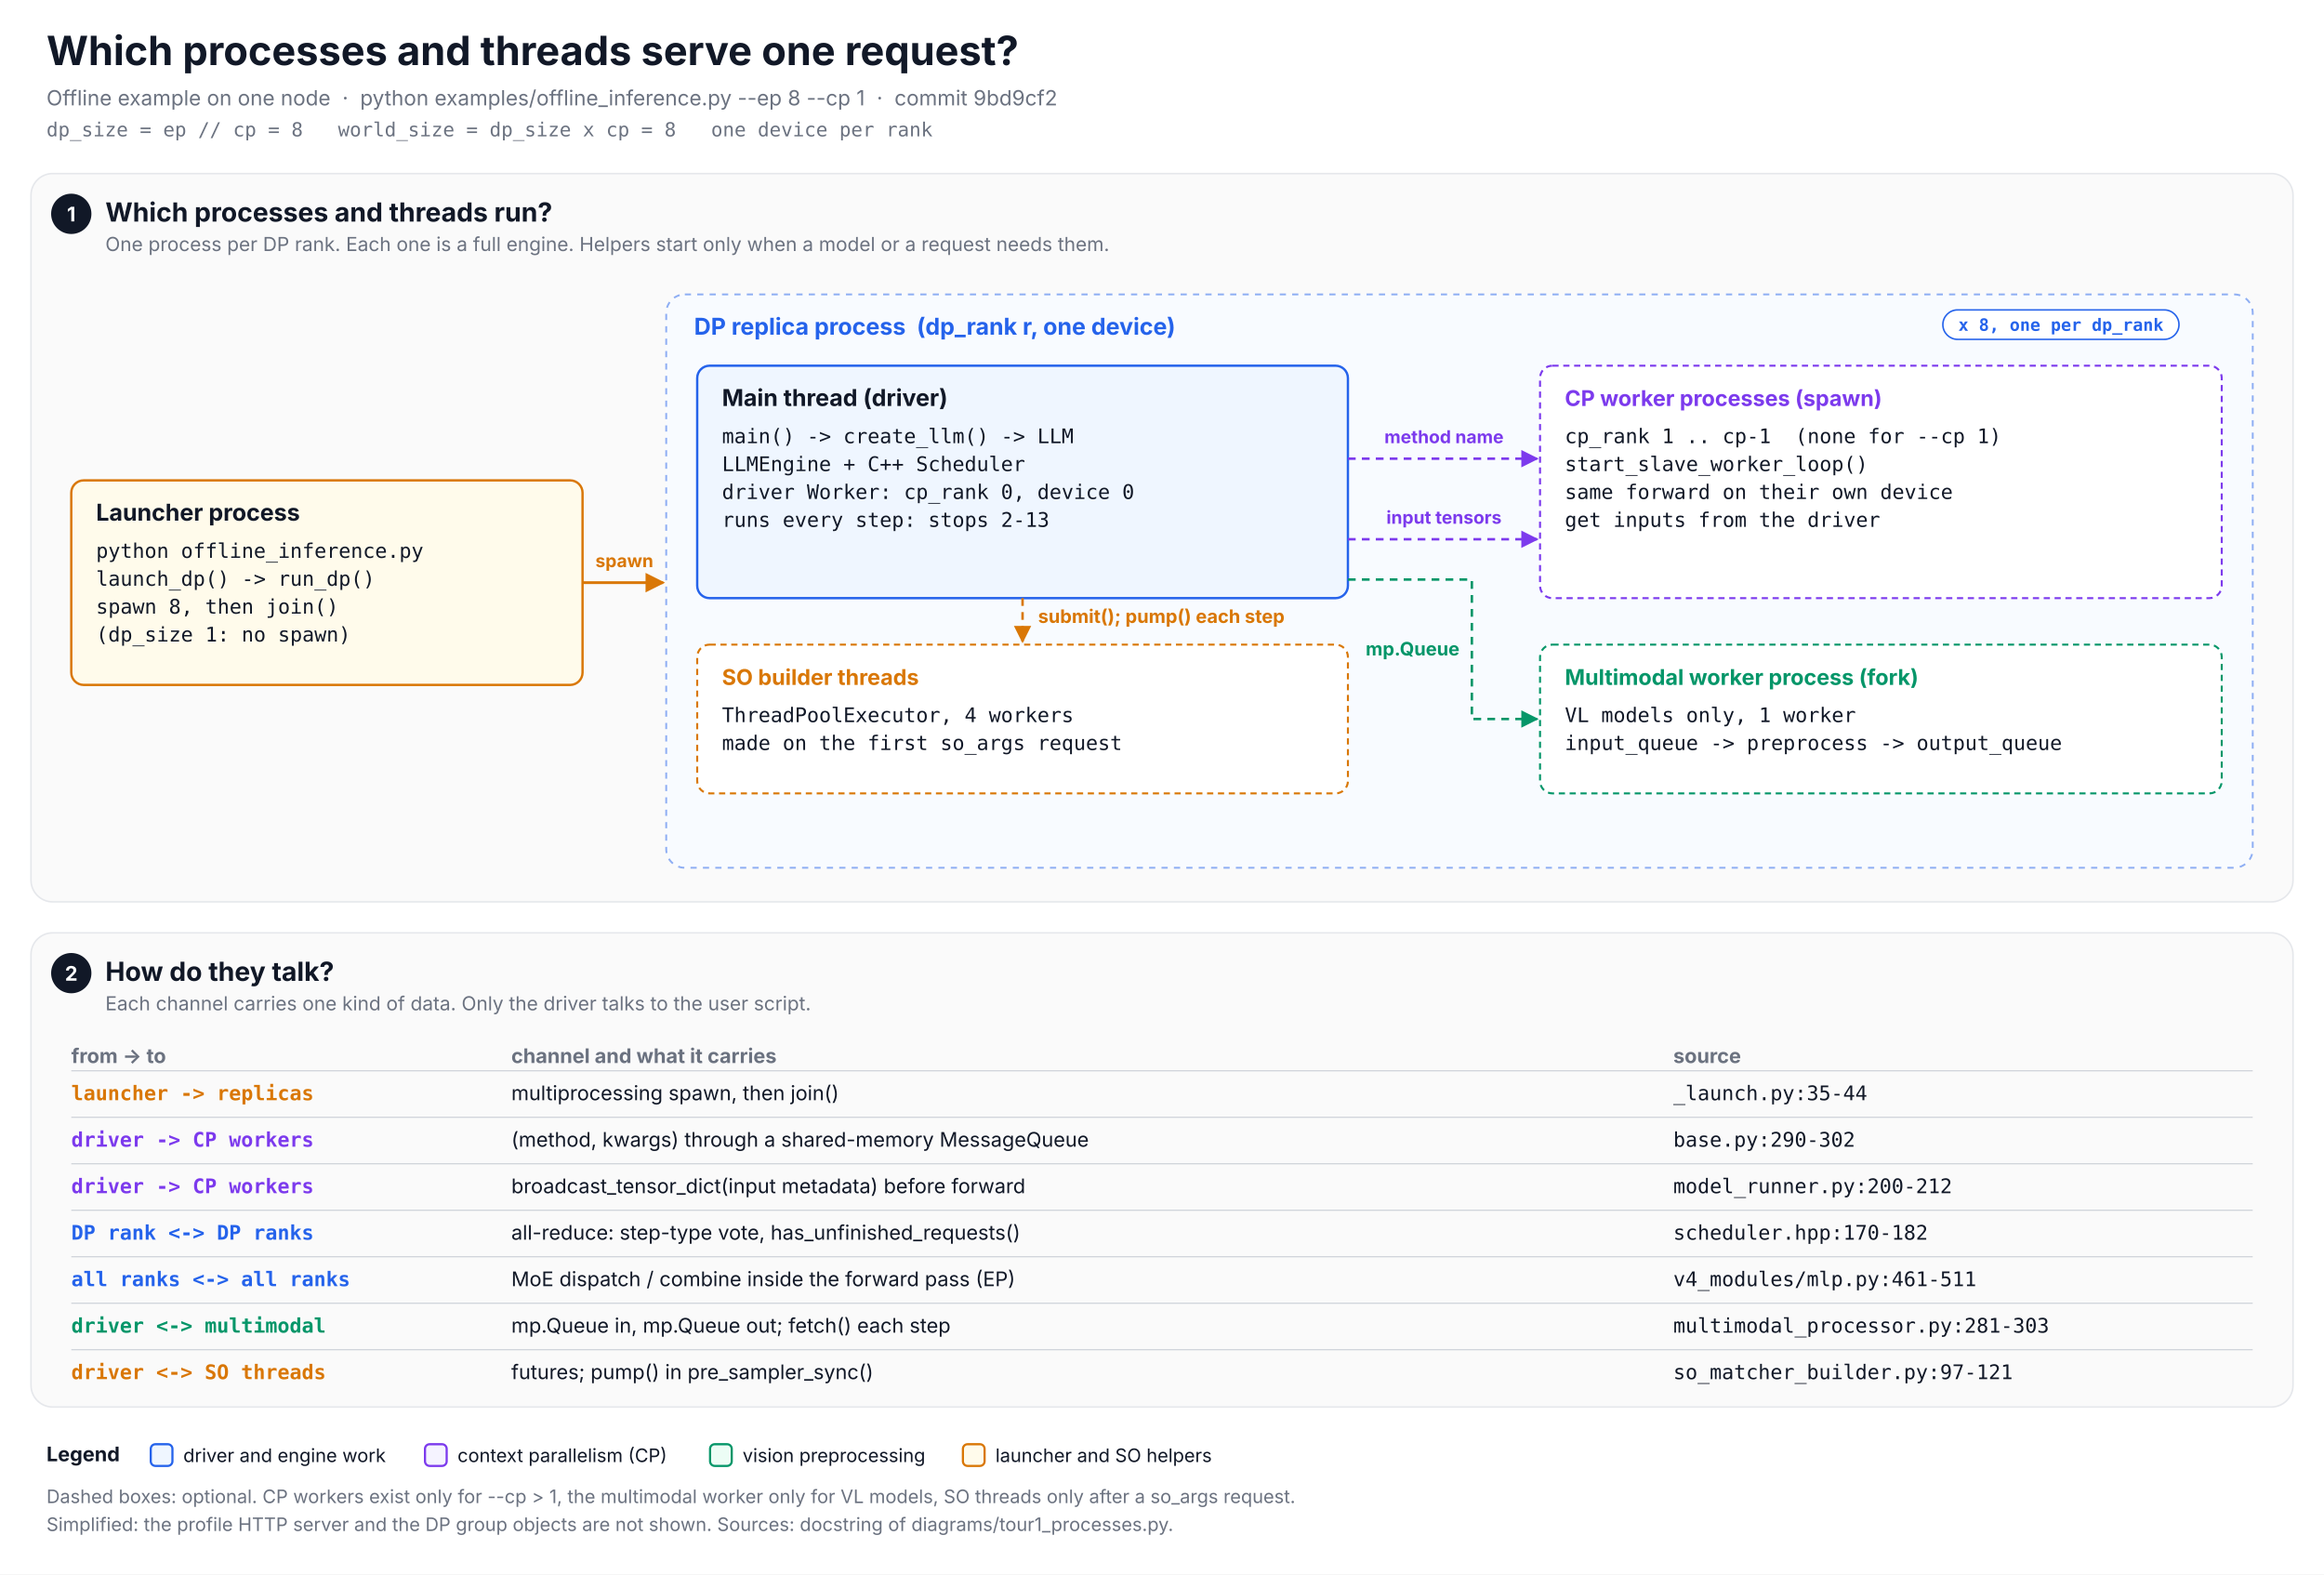
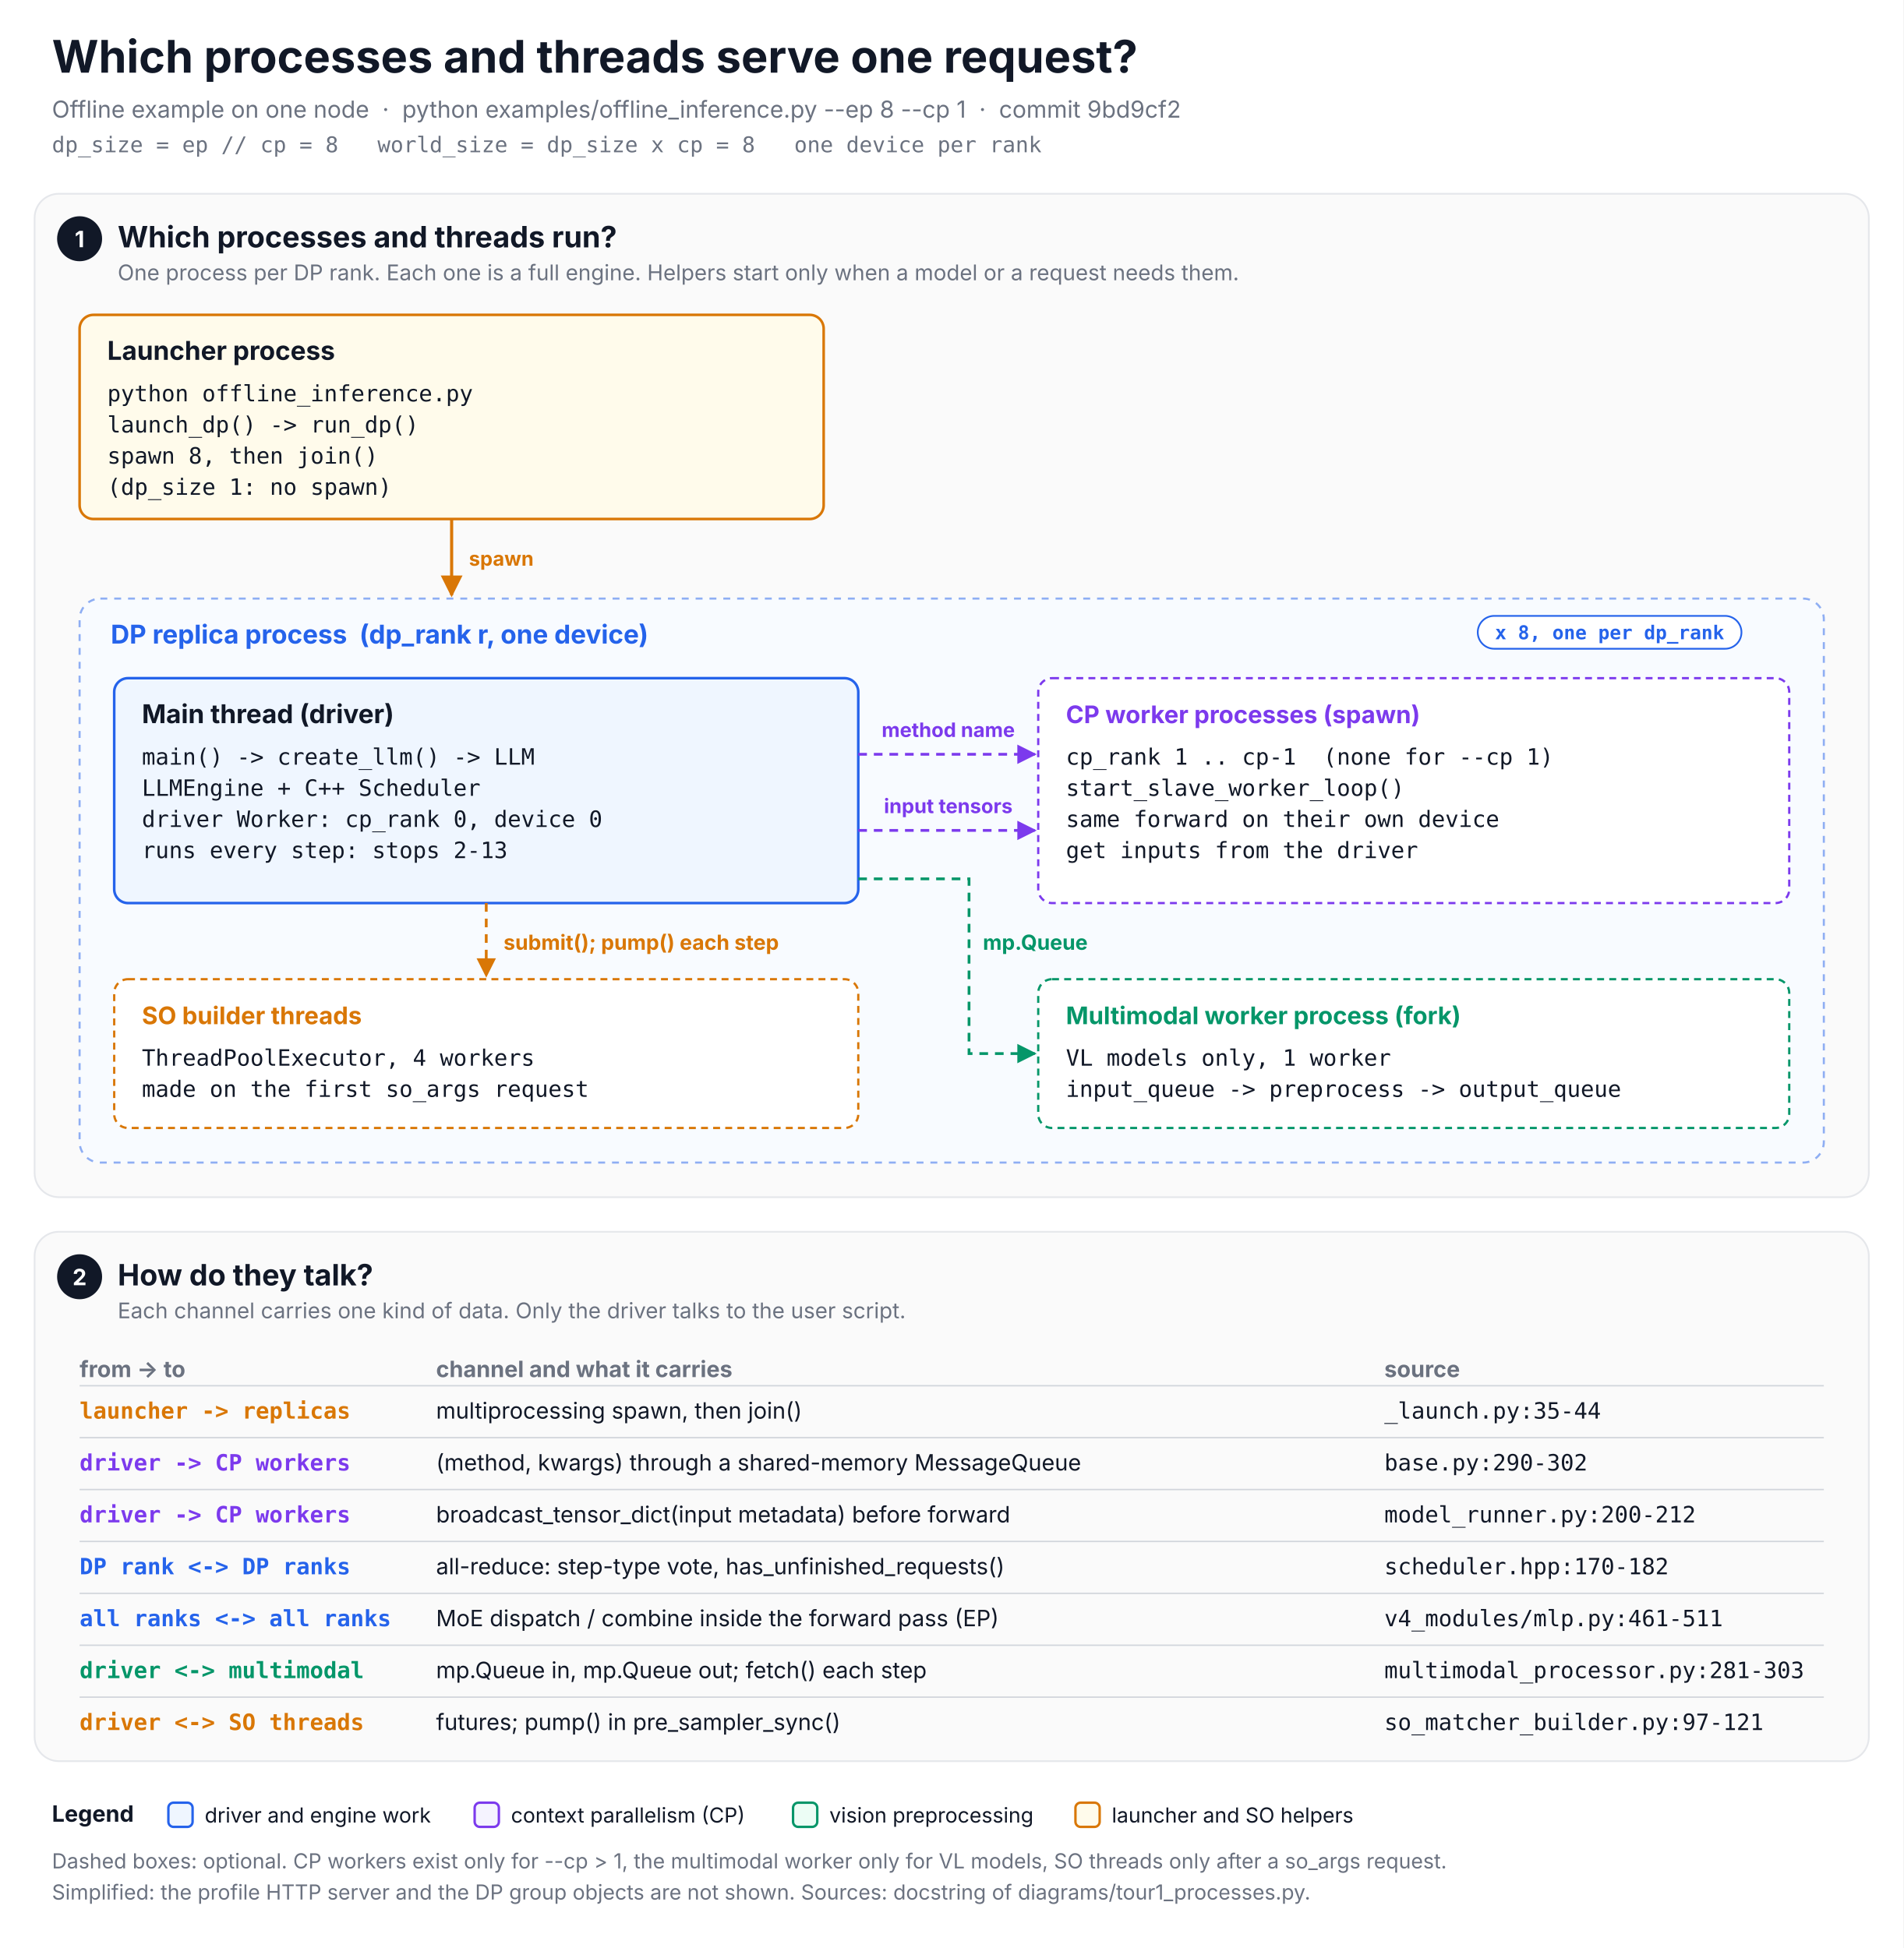
- <svg xmlns="http://www.w3.org/2000/svg" width="1500" height="1016" viewBox="0 0 1500 1016">
+ <svg xmlns="http://www.w3.org/2000/svg" width="1100" height="1126" viewBox="0 0 1100 1126">
  <defs>
    <marker id="m0" viewBox="0 0 10 10" refX="9" refY="5" markerWidth="7" markerHeight="7" orient="auto-start-reverse">
      <path d="M0,0 L10,5 L0,10 z" fill="#d97706" />
    </marker>
    <marker id="m1" viewBox="0 0 10 10" refX="9" refY="5" markerWidth="7" markerHeight="7" orient="auto-start-reverse">
      <path d="M0,0 L10,5 L0,10 z" fill="#7c3aed" />
    </marker>
    <marker id="m2" viewBox="0 0 10 10" refX="9" refY="5" markerWidth="7" markerHeight="7" orient="auto-start-reverse">
      <path d="M0,0 L10,5 L0,10 z" fill="#059669" />
    </marker>
  </defs>
-   <rect width="1500" height="1016" fill="#ffffff" />
+   <rect width="1100" height="1126" fill="#ffffff" />
  <text x="30.0" y="42.0" font-family="Inter,Segoe UI,Helvetica,Arial,sans-serif" font-size="26" fill="#111827" font-weight="bold" text-anchor="start" xml:space="preserve" style="white-space:pre">Which processes and threads serve one request?</text>
  <text x="30.0" y="68.0" font-family="Inter,Segoe UI,Helvetica,Arial,sans-serif" font-size="13.5" fill="#6b7280" font-weight="normal" text-anchor="start" xml:space="preserve" style="white-space:pre">Offline example on one node  ·  python examples/offline_inference.py --ep 8 --cp 1  ·  commit 9bd9cf2</text>
  <text x="30.0" y="88.0" font-family="ui-monospace,SFMono-Regular,Menlo,Consolas,monospace" font-size="12.5" fill="#6b7280" font-weight="normal" text-anchor="start" xml:space="preserve" style="white-space:pre">dp_size = ep // cp = 8   world_size = dp_size x cp = 8   one device per rank</text>
-   <rect x="20.0" y="112.0" width="1460.0" height="470.0" rx="14" fill="#fafafa" fill-opacity="1.0" stroke="#e5e7eb" stroke-width="1" />
+   <rect x="20.0" y="112.0" width="1060.0" height="580.0" rx="14" fill="#fafafa" fill-opacity="1.0" stroke="#e5e7eb" stroke-width="1" />
  <circle cx="46.0" cy="138.0" r="13" fill="#111827" />
  <text x="46.0" y="142.9" font-family="Inter,Segoe UI,Helvetica,Arial,sans-serif" font-size="13" fill="#fff" font-weight="bold" text-anchor="middle" xml:space="preserve" style="white-space:pre">1</text>
  <text x="68.0" y="143.0" font-family="Inter,Segoe UI,Helvetica,Arial,sans-serif" font-size="17" fill="#111827" font-weight="bold" text-anchor="start" xml:space="preserve" style="white-space:pre">Which processes and threads run?</text>
  <text x="68.0" y="162.0" font-family="Inter,Segoe UI,Helvetica,Arial,sans-serif" font-size="12.5" fill="#6b7280" font-weight="normal" text-anchor="start" xml:space="preserve" style="white-space:pre">One process per DP rank. Each one is a full engine. Helpers start only when a model or a request needs them.</text>
-   <rect x="46.0" y="310.0" width="330.0" height="132.0" rx="8" fill="#fffbeb" fill-opacity="1.0" stroke="#d97706" stroke-width="1.5" />
-   <text x="62.0" y="336.0" font-family="Inter,Segoe UI,Helvetica,Arial,sans-serif" font-size="15" fill="#111827" font-weight="bold" text-anchor="start" xml:space="preserve" style="white-space:pre">Launcher process</text>
-   <text x="62.0" y="360.0" font-family="ui-monospace,SFMono-Regular,Menlo,Consolas,monospace" font-size="13" fill="#111827" font-weight="normal" text-anchor="start" xml:space="preserve" style="white-space:pre">python offline_inference.py</text>
-   <text x="62.0" y="378.0" font-family="ui-monospace,SFMono-Regular,Menlo,Consolas,monospace" font-size="13" fill="#111827" font-weight="normal" text-anchor="start" xml:space="preserve" style="white-space:pre">launch_dp() -&gt; run_dp()</text>
-   <text x="62.0" y="396.0" font-family="ui-monospace,SFMono-Regular,Menlo,Consolas,monospace" font-size="13" fill="#111827" font-weight="normal" text-anchor="start" xml:space="preserve" style="white-space:pre">spawn 8, then join()</text>
-   <text x="62.0" y="414.0" font-family="ui-monospace,SFMono-Regular,Menlo,Consolas,monospace" font-size="13" fill="#111827" font-weight="normal" text-anchor="start" xml:space="preserve" style="white-space:pre">(dp_size 1: no spawn)</text>
-   <rect x="430.0" y="190.0" width="1024.0" height="370.0" rx="12" fill="#f8fbff" fill-opacity="1.0" stroke="#2563eb" stroke-width="1.2" stroke-opacity="0.5" stroke-dasharray="4 4" />
-   <text x="448.0" y="216.0" font-family="Inter,Segoe UI,Helvetica,Arial,sans-serif" font-size="15" fill="#2563eb" font-weight="bold" text-anchor="start" xml:space="preserve" style="white-space:pre">DP replica process  (dp_rank r, one device)</text>
-   <rect x="1254.0" y="200.0" width="152.4" height="19.0" rx="9.5" fill="#ffffff" fill-opacity="1.0" stroke="#2563eb" stroke-width="1" />
-   <text x="1330.2" y="213.5" font-family="ui-monospace,SFMono-Regular,Menlo,Consolas,monospace" font-size="11" fill="#2563eb" font-weight="bold" text-anchor="middle" xml:space="preserve" style="white-space:pre">x 8, one per dp_rank</text>
-   <line x1="376.0" y1="376.0" x2="428.0" y2="376.0" stroke="#d97706" stroke-width="1.8" marker-end="url(#m0)" />
-   <text x="403.0" y="366.0" font-family="Inter,Segoe UI,Helvetica,Arial,sans-serif" font-size="11.5" fill="#d97706" font-weight="bold" text-anchor="middle" xml:space="preserve" style="white-space:pre">spawn</text>
-   <rect x="450.0" y="236.0" width="420.0" height="150.0" rx="8" fill="#eff6ff" fill-opacity="1.0" stroke="#2563eb" stroke-width="1.5" />
-   <text x="466.0" y="262.0" font-family="Inter,Segoe UI,Helvetica,Arial,sans-serif" font-size="15" fill="#111827" font-weight="bold" text-anchor="start" xml:space="preserve" style="white-space:pre">Main thread (driver)</text>
-   <text x="466.0" y="286.0" font-family="ui-monospace,SFMono-Regular,Menlo,Consolas,monospace" font-size="13" fill="#111827" font-weight="normal" text-anchor="start" xml:space="preserve" style="white-space:pre">main() -&gt; create_llm() -&gt; LLM</text>
-   <text x="466.0" y="304.0" font-family="ui-monospace,SFMono-Regular,Menlo,Consolas,monospace" font-size="13" fill="#111827" font-weight="normal" text-anchor="start" xml:space="preserve" style="white-space:pre">LLMEngine + C++ Scheduler</text>
-   <text x="466.0" y="322.0" font-family="ui-monospace,SFMono-Regular,Menlo,Consolas,monospace" font-size="13" fill="#111827" font-weight="normal" text-anchor="start" xml:space="preserve" style="white-space:pre">driver Worker: cp_rank 0, device 0</text>
-   <text x="466.0" y="340.0" font-family="ui-monospace,SFMono-Regular,Menlo,Consolas,monospace" font-size="13" fill="#111827" font-weight="normal" text-anchor="start" xml:space="preserve" style="white-space:pre">runs every step: stops 2-13</text>
-   <rect x="450.0" y="416.0" width="420.0" height="96.0" rx="8" fill="#ffffff" fill-opacity="1.0" stroke="#d97706" stroke-width="1.3" stroke-dasharray="4 3" />
-   <text x="466.0" y="442.0" font-family="Inter,Segoe UI,Helvetica,Arial,sans-serif" font-size="14" fill="#d97706" font-weight="bold" text-anchor="start" xml:space="preserve" style="white-space:pre">SO builder threads</text>
-   <text x="466.0" y="466.0" font-family="ui-monospace,SFMono-Regular,Menlo,Consolas,monospace" font-size="13" fill="#111827" font-weight="normal" text-anchor="start" xml:space="preserve" style="white-space:pre">ThreadPoolExecutor, 4 workers</text>
-   <text x="466.0" y="484.0" font-family="ui-monospace,SFMono-Regular,Menlo,Consolas,monospace" font-size="13" fill="#111827" font-weight="normal" text-anchor="start" xml:space="preserve" style="white-space:pre">made on the first so_args request</text>
-   <rect x="994.0" y="236.0" width="440.0" height="150.0" rx="8" fill="#ffffff" fill-opacity="1.0" stroke="#7c3aed" stroke-width="1.3" stroke-dasharray="4 3" />
-   <text x="1010.0" y="262.0" font-family="Inter,Segoe UI,Helvetica,Arial,sans-serif" font-size="14" fill="#7c3aed" font-weight="bold" text-anchor="start" xml:space="preserve" style="white-space:pre">CP worker processes (spawn)</text>
-   <text x="1010.0" y="286.0" font-family="ui-monospace,SFMono-Regular,Menlo,Consolas,monospace" font-size="13" fill="#111827" font-weight="normal" text-anchor="start" xml:space="preserve" style="white-space:pre">cp_rank 1 .. cp-1  (none for --cp 1)</text>
-   <text x="1010.0" y="304.0" font-family="ui-monospace,SFMono-Regular,Menlo,Consolas,monospace" font-size="13" fill="#111827" font-weight="normal" text-anchor="start" xml:space="preserve" style="white-space:pre">start_slave_worker_loop()</text>
-   <text x="1010.0" y="322.0" font-family="ui-monospace,SFMono-Regular,Menlo,Consolas,monospace" font-size="13" fill="#111827" font-weight="normal" text-anchor="start" xml:space="preserve" style="white-space:pre">same forward on their own device</text>
-   <text x="1010.0" y="340.0" font-family="ui-monospace,SFMono-Regular,Menlo,Consolas,monospace" font-size="13" fill="#111827" font-weight="normal" text-anchor="start" xml:space="preserve" style="white-space:pre">get inputs from the driver</text>
-   <rect x="994.0" y="416.0" width="440.0" height="96.0" rx="8" fill="#ffffff" fill-opacity="1.0" stroke="#059669" stroke-width="1.3" stroke-dasharray="4 3" />
-   <text x="1010.0" y="442.0" font-family="Inter,Segoe UI,Helvetica,Arial,sans-serif" font-size="14" fill="#059669" font-weight="bold" text-anchor="start" xml:space="preserve" style="white-space:pre">Multimodal worker process (fork)</text>
-   <text x="1010.0" y="466.0" font-family="ui-monospace,SFMono-Regular,Menlo,Consolas,monospace" font-size="13" fill="#111827" font-weight="normal" text-anchor="start" xml:space="preserve" style="white-space:pre">VL models only, 1 worker</text>
-   <text x="1010.0" y="484.0" font-family="ui-monospace,SFMono-Regular,Menlo,Consolas,monospace" font-size="13" fill="#111827" font-weight="normal" text-anchor="start" xml:space="preserve" style="white-space:pre">input_queue -&gt; preprocess -&gt; output_queue</text>
-   <line x1="870.0" y1="296.0" x2="992.0" y2="296.0" stroke="#7c3aed" stroke-width="1.6" stroke-dasharray="5 4" marker-end="url(#m1)" />
-   <text x="932.0" y="286.0" font-family="Inter,Segoe UI,Helvetica,Arial,sans-serif" font-size="11.5" fill="#7c3aed" font-weight="bold" text-anchor="middle" xml:space="preserve" style="white-space:pre">method name</text>
-   <line x1="870.0" y1="348.0" x2="992.0" y2="348.0" stroke="#7c3aed" stroke-width="1.6" stroke-dasharray="5 4" marker-end="url(#m1)" />
-   <text x="932.0" y="338.0" font-family="Inter,Segoe UI,Helvetica,Arial,sans-serif" font-size="11.5" fill="#7c3aed" font-weight="bold" text-anchor="middle" xml:space="preserve" style="white-space:pre">input tensors</text>
-   <line x1="660.0" y1="386.0" x2="660.0" y2="414.0" stroke="#d97706" stroke-width="1.6" stroke-dasharray="5 4" marker-end="url(#m0)" />
-   <text x="670.0" y="402.0" font-family="Inter,Segoe UI,Helvetica,Arial,sans-serif" font-size="12" fill="#d97706" font-weight="bold" text-anchor="start" xml:space="preserve" style="white-space:pre">submit(); pump() each step</text>
-   <path d="M 870.0,374.0 L 950.0,374.0 L 950.0,464.0 L 992.0,464.0" fill="none" stroke="#059669" stroke-width="1.6" stroke-dasharray="5 4" marker-end="url(#m2)" />
-   <text x="942.0" y="423.0" font-family="Inter,Segoe UI,Helvetica,Arial,sans-serif" font-size="12" fill="#059669" font-weight="bold" text-anchor="end" xml:space="preserve" style="white-space:pre">mp.Queue</text>
-   <rect x="20.0" y="602.0" width="1460.0" height="306.0" rx="14" fill="#fafafa" fill-opacity="1.0" stroke="#e5e7eb" stroke-width="1" />
-   <circle cx="46.0" cy="628.0" r="13" fill="#111827" />
-   <text x="46.0" y="632.9" font-family="Inter,Segoe UI,Helvetica,Arial,sans-serif" font-size="13" fill="#fff" font-weight="bold" text-anchor="middle" xml:space="preserve" style="white-space:pre">2</text>
-   <text x="68.0" y="633.0" font-family="Inter,Segoe UI,Helvetica,Arial,sans-serif" font-size="17" fill="#111827" font-weight="bold" text-anchor="start" xml:space="preserve" style="white-space:pre">How do they talk?</text>
-   <text x="68.0" y="652.0" font-family="Inter,Segoe UI,Helvetica,Arial,sans-serif" font-size="12.5" fill="#6b7280" font-weight="normal" text-anchor="start" xml:space="preserve" style="white-space:pre">Each channel carries one kind of data. Only the driver talks to the user script.</text>
-   <text x="46.0" y="686.0" font-family="Inter,Segoe UI,Helvetica,Arial,sans-serif" font-size="13" fill="#6b7280" font-weight="bold" text-anchor="start" xml:space="preserve" style="white-space:pre">from -&gt; to</text>
-   <text x="330.0" y="686.0" font-family="Inter,Segoe UI,Helvetica,Arial,sans-serif" font-size="13" fill="#6b7280" font-weight="bold" text-anchor="start" xml:space="preserve" style="white-space:pre">channel and what it carries</text>
-   <text x="1080.0" y="686.0" font-family="Inter,Segoe UI,Helvetica,Arial,sans-serif" font-size="13" fill="#6b7280" font-weight="bold" text-anchor="start" xml:space="preserve" style="white-space:pre">source</text>
-   <line x1="46.0" y1="691.0" x2="1454.0" y2="691.0" stroke="#d1d5db" stroke-width="0.8" />
-   <text x="46.0" y="710.0" font-family="ui-monospace,SFMono-Regular,Menlo,Consolas,monospace" font-size="13" fill="#d97706" font-weight="bold" text-anchor="start" xml:space="preserve" style="white-space:pre">launcher -&gt; replicas</text>
-   <text x="330.0" y="710.0" font-family="Inter,Segoe UI,Helvetica,Arial,sans-serif" font-size="13" fill="#111827" font-weight="normal" text-anchor="start" xml:space="preserve" style="white-space:pre">multiprocessing spawn, then join()</text>
-   <text x="1080.0" y="710.0" font-family="ui-monospace,SFMono-Regular,Menlo,Consolas,monospace" font-size="13" fill="#111827" font-weight="normal" text-anchor="start" xml:space="preserve" style="white-space:pre">_launch.py:35-44</text>
-   <line x1="46.0" y1="721.0" x2="1454.0" y2="721.0" stroke="#d1d5db" stroke-width="0.8" />
-   <text x="46.0" y="740.0" font-family="ui-monospace,SFMono-Regular,Menlo,Consolas,monospace" font-size="13" fill="#7c3aed" font-weight="bold" text-anchor="start" xml:space="preserve" style="white-space:pre">driver -&gt; CP workers</text>
-   <text x="330.0" y="740.0" font-family="Inter,Segoe UI,Helvetica,Arial,sans-serif" font-size="13" fill="#111827" font-weight="normal" text-anchor="start" xml:space="preserve" style="white-space:pre">(method, kwargs) through a shared-memory MessageQueue</text>
-   <text x="1080.0" y="740.0" font-family="ui-monospace,SFMono-Regular,Menlo,Consolas,monospace" font-size="13" fill="#111827" font-weight="normal" text-anchor="start" xml:space="preserve" style="white-space:pre">base.py:290-302</text>
-   <line x1="46.0" y1="751.0" x2="1454.0" y2="751.0" stroke="#d1d5db" stroke-width="0.8" />
-   <text x="46.0" y="770.0" font-family="ui-monospace,SFMono-Regular,Menlo,Consolas,monospace" font-size="13" fill="#7c3aed" font-weight="bold" text-anchor="start" xml:space="preserve" style="white-space:pre">driver -&gt; CP workers</text>
-   <text x="330.0" y="770.0" font-family="Inter,Segoe UI,Helvetica,Arial,sans-serif" font-size="13" fill="#111827" font-weight="normal" text-anchor="start" xml:space="preserve" style="white-space:pre">broadcast_tensor_dict(input metadata) before forward</text>
-   <text x="1080.0" y="770.0" font-family="ui-monospace,SFMono-Regular,Menlo,Consolas,monospace" font-size="13" fill="#111827" font-weight="normal" text-anchor="start" xml:space="preserve" style="white-space:pre">model_runner.py:200-212</text>
-   <line x1="46.0" y1="781.0" x2="1454.0" y2="781.0" stroke="#d1d5db" stroke-width="0.8" />
-   <text x="46.0" y="800.0" font-family="ui-monospace,SFMono-Regular,Menlo,Consolas,monospace" font-size="13" fill="#2563eb" font-weight="bold" text-anchor="start" xml:space="preserve" style="white-space:pre">DP rank &lt;-&gt; DP ranks</text>
-   <text x="330.0" y="800.0" font-family="Inter,Segoe UI,Helvetica,Arial,sans-serif" font-size="13" fill="#111827" font-weight="normal" text-anchor="start" xml:space="preserve" style="white-space:pre">all-reduce: step-type vote, has_unfinished_requests()</text>
-   <text x="1080.0" y="800.0" font-family="ui-monospace,SFMono-Regular,Menlo,Consolas,monospace" font-size="13" fill="#111827" font-weight="normal" text-anchor="start" xml:space="preserve" style="white-space:pre">scheduler.hpp:170-182</text>
-   <line x1="46.0" y1="811.0" x2="1454.0" y2="811.0" stroke="#d1d5db" stroke-width="0.8" />
-   <text x="46.0" y="830.0" font-family="ui-monospace,SFMono-Regular,Menlo,Consolas,monospace" font-size="13" fill="#2563eb" font-weight="bold" text-anchor="start" xml:space="preserve" style="white-space:pre">all ranks &lt;-&gt; all ranks</text>
-   <text x="330.0" y="830.0" font-family="Inter,Segoe UI,Helvetica,Arial,sans-serif" font-size="13" fill="#111827" font-weight="normal" text-anchor="start" xml:space="preserve" style="white-space:pre">MoE dispatch / combine inside the forward pass (EP)</text>
-   <text x="1080.0" y="830.0" font-family="ui-monospace,SFMono-Regular,Menlo,Consolas,monospace" font-size="13" fill="#111827" font-weight="normal" text-anchor="start" xml:space="preserve" style="white-space:pre">v4_modules/mlp.py:461-511</text>
-   <line x1="46.0" y1="841.0" x2="1454.0" y2="841.0" stroke="#d1d5db" stroke-width="0.8" />
-   <text x="46.0" y="860.0" font-family="ui-monospace,SFMono-Regular,Menlo,Consolas,monospace" font-size="13" fill="#059669" font-weight="bold" text-anchor="start" xml:space="preserve" style="white-space:pre">driver &lt;-&gt; multimodal</text>
-   <text x="330.0" y="860.0" font-family="Inter,Segoe UI,Helvetica,Arial,sans-serif" font-size="13" fill="#111827" font-weight="normal" text-anchor="start" xml:space="preserve" style="white-space:pre">mp.Queue in, mp.Queue out; fetch() each step</text>
-   <text x="1080.0" y="860.0" font-family="ui-monospace,SFMono-Regular,Menlo,Consolas,monospace" font-size="13" fill="#111827" font-weight="normal" text-anchor="start" xml:space="preserve" style="white-space:pre">multimodal_processor.py:281-303</text>
-   <line x1="46.0" y1="871.0" x2="1454.0" y2="871.0" stroke="#d1d5db" stroke-width="0.8" />
-   <text x="46.0" y="890.0" font-family="ui-monospace,SFMono-Regular,Menlo,Consolas,monospace" font-size="13" fill="#d97706" font-weight="bold" text-anchor="start" xml:space="preserve" style="white-space:pre">driver &lt;-&gt; SO threads</text>
-   <text x="330.0" y="890.0" font-family="Inter,Segoe UI,Helvetica,Arial,sans-serif" font-size="13" fill="#111827" font-weight="normal" text-anchor="start" xml:space="preserve" style="white-space:pre">futures; pump() in pre_sampler_sync()</text>
-   <text x="1080.0" y="890.0" font-family="ui-monospace,SFMono-Regular,Menlo,Consolas,monospace" font-size="13" fill="#111827" font-weight="normal" text-anchor="start" xml:space="preserve" style="white-space:pre">so_matcher_builder.py:97-121</text>
-   <text x="30.0" y="943.0" font-family="Inter,Segoe UI,Helvetica,Arial,sans-serif" font-size="13" fill="#111827" font-weight="bold" text-anchor="start" xml:space="preserve" style="white-space:pre">Legend</text>
-   <rect x="97.3" y="932.0" width="14.0" height="14.0" rx="3" fill="#eff6ff" fill-opacity="1.0" stroke="#2563eb" stroke-width="1.4" />
-   <text x="118.3" y="943.5" font-family="Inter,Segoe UI,Helvetica,Arial,sans-serif" font-size="12" fill="#111827" font-weight="normal" text-anchor="start" xml:space="preserve" style="white-space:pre">driver and engine work</text>
-   <rect x="274.3" y="932.0" width="14.0" height="14.0" rx="3" fill="#f5f3ff" fill-opacity="1.0" stroke="#7c3aed" stroke-width="1.4" />
-   <text x="295.3" y="943.5" font-family="Inter,Segoe UI,Helvetica,Arial,sans-serif" font-size="12" fill="#111827" font-weight="normal" text-anchor="start" xml:space="preserve" style="white-space:pre">context parallelism (CP)</text>
-   <rect x="458.3" y="932.0" width="14.0" height="14.0" rx="3" fill="#ecfdf5" fill-opacity="1.0" stroke="#059669" stroke-width="1.4" />
-   <text x="479.3" y="943.5" font-family="Inter,Segoe UI,Helvetica,Arial,sans-serif" font-size="12" fill="#111827" font-weight="normal" text-anchor="start" xml:space="preserve" style="white-space:pre">vision preprocessing</text>
-   <rect x="621.5" y="932.0" width="14.0" height="14.0" rx="3" fill="#fffbeb" fill-opacity="1.0" stroke="#d97706" stroke-width="1.4" />
-   <text x="642.5" y="943.5" font-family="Inter,Segoe UI,Helvetica,Arial,sans-serif" font-size="12" fill="#111827" font-weight="normal" text-anchor="start" xml:space="preserve" style="white-space:pre">launcher and SO helpers</text>
-   <text x="30.0" y="970.0" font-family="Inter,Segoe UI,Helvetica,Arial,sans-serif" font-size="12" fill="#6b7280" font-weight="normal" text-anchor="start" xml:space="preserve" style="white-space:pre">Dashed boxes: optional. CP workers exist only for --cp &gt; 1, the multimodal worker only for VL models, SO threads only after a so_args request.</text>
-   <text x="30.0" y="988.0" font-family="Inter,Segoe UI,Helvetica,Arial,sans-serif" font-size="12" fill="#6b7280" font-weight="normal" text-anchor="start" xml:space="preserve" style="white-space:pre">Simplified: the profile HTTP server and the DP group objects are not shown. Sources: docstring of diagrams/tour1_processes.py.</text>
+   <rect x="46.0" y="182.0" width="430.0" height="118.0" rx="8" fill="#fffbeb" fill-opacity="1.0" stroke="#d97706" stroke-width="1.5" />
+   <text x="62.0" y="208.0" font-family="Inter,Segoe UI,Helvetica,Arial,sans-serif" font-size="15" fill="#111827" font-weight="bold" text-anchor="start" xml:space="preserve" style="white-space:pre">Launcher process</text>
+   <text x="62.0" y="232.0" font-family="ui-monospace,SFMono-Regular,Menlo,Consolas,monospace" font-size="13" fill="#111827" font-weight="normal" text-anchor="start" xml:space="preserve" style="white-space:pre">python offline_inference.py</text>
+   <text x="62.0" y="250.0" font-family="ui-monospace,SFMono-Regular,Menlo,Consolas,monospace" font-size="13" fill="#111827" font-weight="normal" text-anchor="start" xml:space="preserve" style="white-space:pre">launch_dp() -&gt; run_dp()</text>
+   <text x="62.0" y="268.0" font-family="ui-monospace,SFMono-Regular,Menlo,Consolas,monospace" font-size="13" fill="#111827" font-weight="normal" text-anchor="start" xml:space="preserve" style="white-space:pre">spawn 8, then join()</text>
+   <text x="62.0" y="286.0" font-family="ui-monospace,SFMono-Regular,Menlo,Consolas,monospace" font-size="13" fill="#111827" font-weight="normal" text-anchor="start" xml:space="preserve" style="white-space:pre">(dp_size 1: no spawn)</text>
+   <rect x="46.0" y="346.0" width="1008.0" height="326.0" rx="12" fill="#f8fbff" fill-opacity="1.0" stroke="#2563eb" stroke-width="1.2" stroke-opacity="0.5" stroke-dasharray="4 4" />
+   <text x="64.0" y="372.0" font-family="Inter,Segoe UI,Helvetica,Arial,sans-serif" font-size="15" fill="#2563eb" font-weight="bold" text-anchor="start" xml:space="preserve" style="white-space:pre">DP replica process  (dp_rank r, one device)</text>
+   <rect x="854.0" y="356.0" width="152.4" height="19.0" rx="9.5" fill="#ffffff" fill-opacity="1.0" stroke="#2563eb" stroke-width="1" />
+   <text x="930.2" y="369.5" font-family="ui-monospace,SFMono-Regular,Menlo,Consolas,monospace" font-size="11" fill="#2563eb" font-weight="bold" text-anchor="middle" xml:space="preserve" style="white-space:pre">x 8, one per dp_rank</text>
+   <line x1="261.0" y1="300.0" x2="261.0" y2="344.0" stroke="#d97706" stroke-width="1.8" marker-end="url(#m0)" />
+   <text x="271.0" y="327.0" font-family="Inter,Segoe UI,Helvetica,Arial,sans-serif" font-size="11.5" fill="#d97706" font-weight="bold" text-anchor="start" xml:space="preserve" style="white-space:pre">spawn</text>
+   <rect x="66.0" y="392.0" width="430.0" height="130.0" rx="8" fill="#eff6ff" fill-opacity="1.0" stroke="#2563eb" stroke-width="1.5" />
+   <text x="82.0" y="418.0" font-family="Inter,Segoe UI,Helvetica,Arial,sans-serif" font-size="15" fill="#111827" font-weight="bold" text-anchor="start" xml:space="preserve" style="white-space:pre">Main thread (driver)</text>
+   <text x="82.0" y="442.0" font-family="ui-monospace,SFMono-Regular,Menlo,Consolas,monospace" font-size="13" fill="#111827" font-weight="normal" text-anchor="start" xml:space="preserve" style="white-space:pre">main() -&gt; create_llm() -&gt; LLM</text>
+   <text x="82.0" y="460.0" font-family="ui-monospace,SFMono-Regular,Menlo,Consolas,monospace" font-size="13" fill="#111827" font-weight="normal" text-anchor="start" xml:space="preserve" style="white-space:pre">LLMEngine + C++ Scheduler</text>
+   <text x="82.0" y="478.0" font-family="ui-monospace,SFMono-Regular,Menlo,Consolas,monospace" font-size="13" fill="#111827" font-weight="normal" text-anchor="start" xml:space="preserve" style="white-space:pre">driver Worker: cp_rank 0, device 0</text>
+   <text x="82.0" y="496.0" font-family="ui-monospace,SFMono-Regular,Menlo,Consolas,monospace" font-size="13" fill="#111827" font-weight="normal" text-anchor="start" xml:space="preserve" style="white-space:pre">runs every step: stops 2-13</text>
+   <rect x="66.0" y="566.0" width="430.0" height="86.0" rx="8" fill="#ffffff" fill-opacity="1.0" stroke="#d97706" stroke-width="1.3" stroke-dasharray="4 3" />
+   <text x="82.0" y="592.0" font-family="Inter,Segoe UI,Helvetica,Arial,sans-serif" font-size="14" fill="#d97706" font-weight="bold" text-anchor="start" xml:space="preserve" style="white-space:pre">SO builder threads</text>
+   <text x="82.0" y="616.0" font-family="ui-monospace,SFMono-Regular,Menlo,Consolas,monospace" font-size="13" fill="#111827" font-weight="normal" text-anchor="start" xml:space="preserve" style="white-space:pre">ThreadPoolExecutor, 4 workers</text>
+   <text x="82.0" y="634.0" font-family="ui-monospace,SFMono-Regular,Menlo,Consolas,monospace" font-size="13" fill="#111827" font-weight="normal" text-anchor="start" xml:space="preserve" style="white-space:pre">made on the first so_args request</text>
+   <rect x="600.0" y="392.0" width="434.0" height="130.0" rx="8" fill="#ffffff" fill-opacity="1.0" stroke="#7c3aed" stroke-width="1.3" stroke-dasharray="4 3" />
+   <text x="616.0" y="418.0" font-family="Inter,Segoe UI,Helvetica,Arial,sans-serif" font-size="14" fill="#7c3aed" font-weight="bold" text-anchor="start" xml:space="preserve" style="white-space:pre">CP worker processes (spawn)</text>
+   <text x="616.0" y="442.0" font-family="ui-monospace,SFMono-Regular,Menlo,Consolas,monospace" font-size="13" fill="#111827" font-weight="normal" text-anchor="start" xml:space="preserve" style="white-space:pre">cp_rank 1 .. cp-1  (none for --cp 1)</text>
+   <text x="616.0" y="460.0" font-family="ui-monospace,SFMono-Regular,Menlo,Consolas,monospace" font-size="13" fill="#111827" font-weight="normal" text-anchor="start" xml:space="preserve" style="white-space:pre">start_slave_worker_loop()</text>
+   <text x="616.0" y="478.0" font-family="ui-monospace,SFMono-Regular,Menlo,Consolas,monospace" font-size="13" fill="#111827" font-weight="normal" text-anchor="start" xml:space="preserve" style="white-space:pre">same forward on their own device</text>
+   <text x="616.0" y="496.0" font-family="ui-monospace,SFMono-Regular,Menlo,Consolas,monospace" font-size="13" fill="#111827" font-weight="normal" text-anchor="start" xml:space="preserve" style="white-space:pre">get inputs from the driver</text>
+   <rect x="600.0" y="566.0" width="434.0" height="86.0" rx="8" fill="#ffffff" fill-opacity="1.0" stroke="#059669" stroke-width="1.3" stroke-dasharray="4 3" />
+   <text x="616.0" y="592.0" font-family="Inter,Segoe UI,Helvetica,Arial,sans-serif" font-size="14" fill="#059669" font-weight="bold" text-anchor="start" xml:space="preserve" style="white-space:pre">Multimodal worker process (fork)</text>
+   <text x="616.0" y="616.0" font-family="ui-monospace,SFMono-Regular,Menlo,Consolas,monospace" font-size="13" fill="#111827" font-weight="normal" text-anchor="start" xml:space="preserve" style="white-space:pre">VL models only, 1 worker</text>
+   <text x="616.0" y="634.0" font-family="ui-monospace,SFMono-Regular,Menlo,Consolas,monospace" font-size="13" fill="#111827" font-weight="normal" text-anchor="start" xml:space="preserve" style="white-space:pre">input_queue -&gt; preprocess -&gt; output_queue</text>
+   <line x1="496.0" y1="436.0" x2="598.0" y2="436.0" stroke="#7c3aed" stroke-width="1.6" stroke-dasharray="5 4" marker-end="url(#m1)" />
+   <text x="548.0" y="426.0" font-family="Inter,Segoe UI,Helvetica,Arial,sans-serif" font-size="11.5" fill="#7c3aed" font-weight="bold" text-anchor="middle" xml:space="preserve" style="white-space:pre">method name</text>
+   <line x1="496.0" y1="480.0" x2="598.0" y2="480.0" stroke="#7c3aed" stroke-width="1.6" stroke-dasharray="5 4" marker-end="url(#m1)" />
+   <text x="548.0" y="470.0" font-family="Inter,Segoe UI,Helvetica,Arial,sans-serif" font-size="11.5" fill="#7c3aed" font-weight="bold" text-anchor="middle" xml:space="preserve" style="white-space:pre">input tensors</text>
+   <line x1="281.0" y1="522.0" x2="281.0" y2="564.0" stroke="#d97706" stroke-width="1.6" stroke-dasharray="5 4" marker-end="url(#m0)" />
+   <text x="291.0" y="549.0" font-family="Inter,Segoe UI,Helvetica,Arial,sans-serif" font-size="12" fill="#d97706" font-weight="bold" text-anchor="start" xml:space="preserve" style="white-space:pre">submit(); pump() each step</text>
+   <path d="M 496.0,508.0 L 560.0,508.0 L 560.0,609.0 L 598.0,609.0" fill="none" stroke="#059669" stroke-width="1.6" stroke-dasharray="5 4" marker-end="url(#m2)" />
+   <text x="568.0" y="549.0" font-family="Inter,Segoe UI,Helvetica,Arial,sans-serif" font-size="12" fill="#059669" font-weight="bold" text-anchor="start" xml:space="preserve" style="white-space:pre">mp.Queue</text>
+   <rect x="20.0" y="712.0" width="1060.0" height="306.0" rx="14" fill="#fafafa" fill-opacity="1.0" stroke="#e5e7eb" stroke-width="1" />
+   <circle cx="46.0" cy="738.0" r="13" fill="#111827" />
+   <text x="46.0" y="742.9" font-family="Inter,Segoe UI,Helvetica,Arial,sans-serif" font-size="13" fill="#fff" font-weight="bold" text-anchor="middle" xml:space="preserve" style="white-space:pre">2</text>
+   <text x="68.0" y="743.0" font-family="Inter,Segoe UI,Helvetica,Arial,sans-serif" font-size="17" fill="#111827" font-weight="bold" text-anchor="start" xml:space="preserve" style="white-space:pre">How do they talk?</text>
+   <text x="68.0" y="762.0" font-family="Inter,Segoe UI,Helvetica,Arial,sans-serif" font-size="12.5" fill="#6b7280" font-weight="normal" text-anchor="start" xml:space="preserve" style="white-space:pre">Each channel carries one kind of data. Only the driver talks to the user script.</text>
+   <text x="46.0" y="796.0" font-family="Inter,Segoe UI,Helvetica,Arial,sans-serif" font-size="13" fill="#6b7280" font-weight="bold" text-anchor="start" xml:space="preserve" style="white-space:pre">from -&gt; to</text>
+   <text x="252.0" y="796.0" font-family="Inter,Segoe UI,Helvetica,Arial,sans-serif" font-size="13" fill="#6b7280" font-weight="bold" text-anchor="start" xml:space="preserve" style="white-space:pre">channel and what it carries</text>
+   <text x="800.0" y="796.0" font-family="Inter,Segoe UI,Helvetica,Arial,sans-serif" font-size="13" fill="#6b7280" font-weight="bold" text-anchor="start" xml:space="preserve" style="white-space:pre">source</text>
+   <line x1="46.0" y1="801.0" x2="1054.0" y2="801.0" stroke="#d1d5db" stroke-width="0.8" />
+   <text x="46.0" y="820.0" font-family="ui-monospace,SFMono-Regular,Menlo,Consolas,monospace" font-size="13" fill="#d97706" font-weight="bold" text-anchor="start" xml:space="preserve" style="white-space:pre">launcher -&gt; replicas</text>
+   <text x="252.0" y="820.0" font-family="Inter,Segoe UI,Helvetica,Arial,sans-serif" font-size="13" fill="#111827" font-weight="normal" text-anchor="start" xml:space="preserve" style="white-space:pre">multiprocessing spawn, then join()</text>
+   <text x="800.0" y="820.0" font-family="ui-monospace,SFMono-Regular,Menlo,Consolas,monospace" font-size="13" fill="#111827" font-weight="normal" text-anchor="start" xml:space="preserve" style="white-space:pre">_launch.py:35-44</text>
+   <line x1="46.0" y1="831.0" x2="1054.0" y2="831.0" stroke="#d1d5db" stroke-width="0.8" />
+   <text x="46.0" y="850.0" font-family="ui-monospace,SFMono-Regular,Menlo,Consolas,monospace" font-size="13" fill="#7c3aed" font-weight="bold" text-anchor="start" xml:space="preserve" style="white-space:pre">driver -&gt; CP workers</text>
+   <text x="252.0" y="850.0" font-family="Inter,Segoe UI,Helvetica,Arial,sans-serif" font-size="13" fill="#111827" font-weight="normal" text-anchor="start" xml:space="preserve" style="white-space:pre">(method, kwargs) through a shared-memory MessageQueue</text>
+   <text x="800.0" y="850.0" font-family="ui-monospace,SFMono-Regular,Menlo,Consolas,monospace" font-size="13" fill="#111827" font-weight="normal" text-anchor="start" xml:space="preserve" style="white-space:pre">base.py:290-302</text>
+   <line x1="46.0" y1="861.0" x2="1054.0" y2="861.0" stroke="#d1d5db" stroke-width="0.8" />
+   <text x="46.0" y="880.0" font-family="ui-monospace,SFMono-Regular,Menlo,Consolas,monospace" font-size="13" fill="#7c3aed" font-weight="bold" text-anchor="start" xml:space="preserve" style="white-space:pre">driver -&gt; CP workers</text>
+   <text x="252.0" y="880.0" font-family="Inter,Segoe UI,Helvetica,Arial,sans-serif" font-size="13" fill="#111827" font-weight="normal" text-anchor="start" xml:space="preserve" style="white-space:pre">broadcast_tensor_dict(input metadata) before forward</text>
+   <text x="800.0" y="880.0" font-family="ui-monospace,SFMono-Regular,Menlo,Consolas,monospace" font-size="13" fill="#111827" font-weight="normal" text-anchor="start" xml:space="preserve" style="white-space:pre">model_runner.py:200-212</text>
+   <line x1="46.0" y1="891.0" x2="1054.0" y2="891.0" stroke="#d1d5db" stroke-width="0.8" />
+   <text x="46.0" y="910.0" font-family="ui-monospace,SFMono-Regular,Menlo,Consolas,monospace" font-size="13" fill="#2563eb" font-weight="bold" text-anchor="start" xml:space="preserve" style="white-space:pre">DP rank &lt;-&gt; DP ranks</text>
+   <text x="252.0" y="910.0" font-family="Inter,Segoe UI,Helvetica,Arial,sans-serif" font-size="13" fill="#111827" font-weight="normal" text-anchor="start" xml:space="preserve" style="white-space:pre">all-reduce: step-type vote, has_unfinished_requests()</text>
+   <text x="800.0" y="910.0" font-family="ui-monospace,SFMono-Regular,Menlo,Consolas,monospace" font-size="13" fill="#111827" font-weight="normal" text-anchor="start" xml:space="preserve" style="white-space:pre">scheduler.hpp:170-182</text>
+   <line x1="46.0" y1="921.0" x2="1054.0" y2="921.0" stroke="#d1d5db" stroke-width="0.8" />
+   <text x="46.0" y="940.0" font-family="ui-monospace,SFMono-Regular,Menlo,Consolas,monospace" font-size="13" fill="#2563eb" font-weight="bold" text-anchor="start" xml:space="preserve" style="white-space:pre">all ranks &lt;-&gt; all ranks</text>
+   <text x="252.0" y="940.0" font-family="Inter,Segoe UI,Helvetica,Arial,sans-serif" font-size="13" fill="#111827" font-weight="normal" text-anchor="start" xml:space="preserve" style="white-space:pre">MoE dispatch / combine inside the forward pass (EP)</text>
+   <text x="800.0" y="940.0" font-family="ui-monospace,SFMono-Regular,Menlo,Consolas,monospace" font-size="13" fill="#111827" font-weight="normal" text-anchor="start" xml:space="preserve" style="white-space:pre">v4_modules/mlp.py:461-511</text>
+   <line x1="46.0" y1="951.0" x2="1054.0" y2="951.0" stroke="#d1d5db" stroke-width="0.8" />
+   <text x="46.0" y="970.0" font-family="ui-monospace,SFMono-Regular,Menlo,Consolas,monospace" font-size="13" fill="#059669" font-weight="bold" text-anchor="start" xml:space="preserve" style="white-space:pre">driver &lt;-&gt; multimodal</text>
+   <text x="252.0" y="970.0" font-family="Inter,Segoe UI,Helvetica,Arial,sans-serif" font-size="13" fill="#111827" font-weight="normal" text-anchor="start" xml:space="preserve" style="white-space:pre">mp.Queue in, mp.Queue out; fetch() each step</text>
+   <text x="800.0" y="970.0" font-family="ui-monospace,SFMono-Regular,Menlo,Consolas,monospace" font-size="13" fill="#111827" font-weight="normal" text-anchor="start" xml:space="preserve" style="white-space:pre">multimodal_processor.py:281-303</text>
+   <line x1="46.0" y1="981.0" x2="1054.0" y2="981.0" stroke="#d1d5db" stroke-width="0.8" />
+   <text x="46.0" y="1000.0" font-family="ui-monospace,SFMono-Regular,Menlo,Consolas,monospace" font-size="13" fill="#d97706" font-weight="bold" text-anchor="start" xml:space="preserve" style="white-space:pre">driver &lt;-&gt; SO threads</text>
+   <text x="252.0" y="1000.0" font-family="Inter,Segoe UI,Helvetica,Arial,sans-serif" font-size="13" fill="#111827" font-weight="normal" text-anchor="start" xml:space="preserve" style="white-space:pre">futures; pump() in pre_sampler_sync()</text>
+   <text x="800.0" y="1000.0" font-family="ui-monospace,SFMono-Regular,Menlo,Consolas,monospace" font-size="13" fill="#111827" font-weight="normal" text-anchor="start" xml:space="preserve" style="white-space:pre">so_matcher_builder.py:97-121</text>
+   <text x="30.0" y="1053.0" font-family="Inter,Segoe UI,Helvetica,Arial,sans-serif" font-size="13" fill="#111827" font-weight="bold" text-anchor="start" xml:space="preserve" style="white-space:pre">Legend</text>
+   <rect x="97.3" y="1042.0" width="14.0" height="14.0" rx="3" fill="#eff6ff" fill-opacity="1.0" stroke="#2563eb" stroke-width="1.4" />
+   <text x="118.3" y="1053.5" font-family="Inter,Segoe UI,Helvetica,Arial,sans-serif" font-size="12" fill="#111827" font-weight="normal" text-anchor="start" xml:space="preserve" style="white-space:pre">driver and engine work</text>
+   <rect x="274.3" y="1042.0" width="14.0" height="14.0" rx="3" fill="#f5f3ff" fill-opacity="1.0" stroke="#7c3aed" stroke-width="1.4" />
+   <text x="295.3" y="1053.5" font-family="Inter,Segoe UI,Helvetica,Arial,sans-serif" font-size="12" fill="#111827" font-weight="normal" text-anchor="start" xml:space="preserve" style="white-space:pre">context parallelism (CP)</text>
+   <rect x="458.3" y="1042.0" width="14.0" height="14.0" rx="3" fill="#ecfdf5" fill-opacity="1.0" stroke="#059669" stroke-width="1.4" />
+   <text x="479.3" y="1053.5" font-family="Inter,Segoe UI,Helvetica,Arial,sans-serif" font-size="12" fill="#111827" font-weight="normal" text-anchor="start" xml:space="preserve" style="white-space:pre">vision preprocessing</text>
+   <rect x="621.5" y="1042.0" width="14.0" height="14.0" rx="3" fill="#fffbeb" fill-opacity="1.0" stroke="#d97706" stroke-width="1.4" />
+   <text x="642.5" y="1053.5" font-family="Inter,Segoe UI,Helvetica,Arial,sans-serif" font-size="12" fill="#111827" font-weight="normal" text-anchor="start" xml:space="preserve" style="white-space:pre">launcher and SO helpers</text>
+   <text x="30.0" y="1080.0" font-family="Inter,Segoe UI,Helvetica,Arial,sans-serif" font-size="12" fill="#6b7280" font-weight="normal" text-anchor="start" xml:space="preserve" style="white-space:pre">Dashed boxes: optional. CP workers exist only for --cp &gt; 1, the multimodal worker only for VL models, SO threads only after a so_args request.</text>
+   <text x="30.0" y="1098.0" font-family="Inter,Segoe UI,Helvetica,Arial,sans-serif" font-size="12" fill="#6b7280" font-weight="normal" text-anchor="start" xml:space="preserve" style="white-space:pre">Simplified: the profile HTTP server and the DP group objects are not shown. Sources: docstring of diagrams/tour1_processes.py.</text>
</svg>
